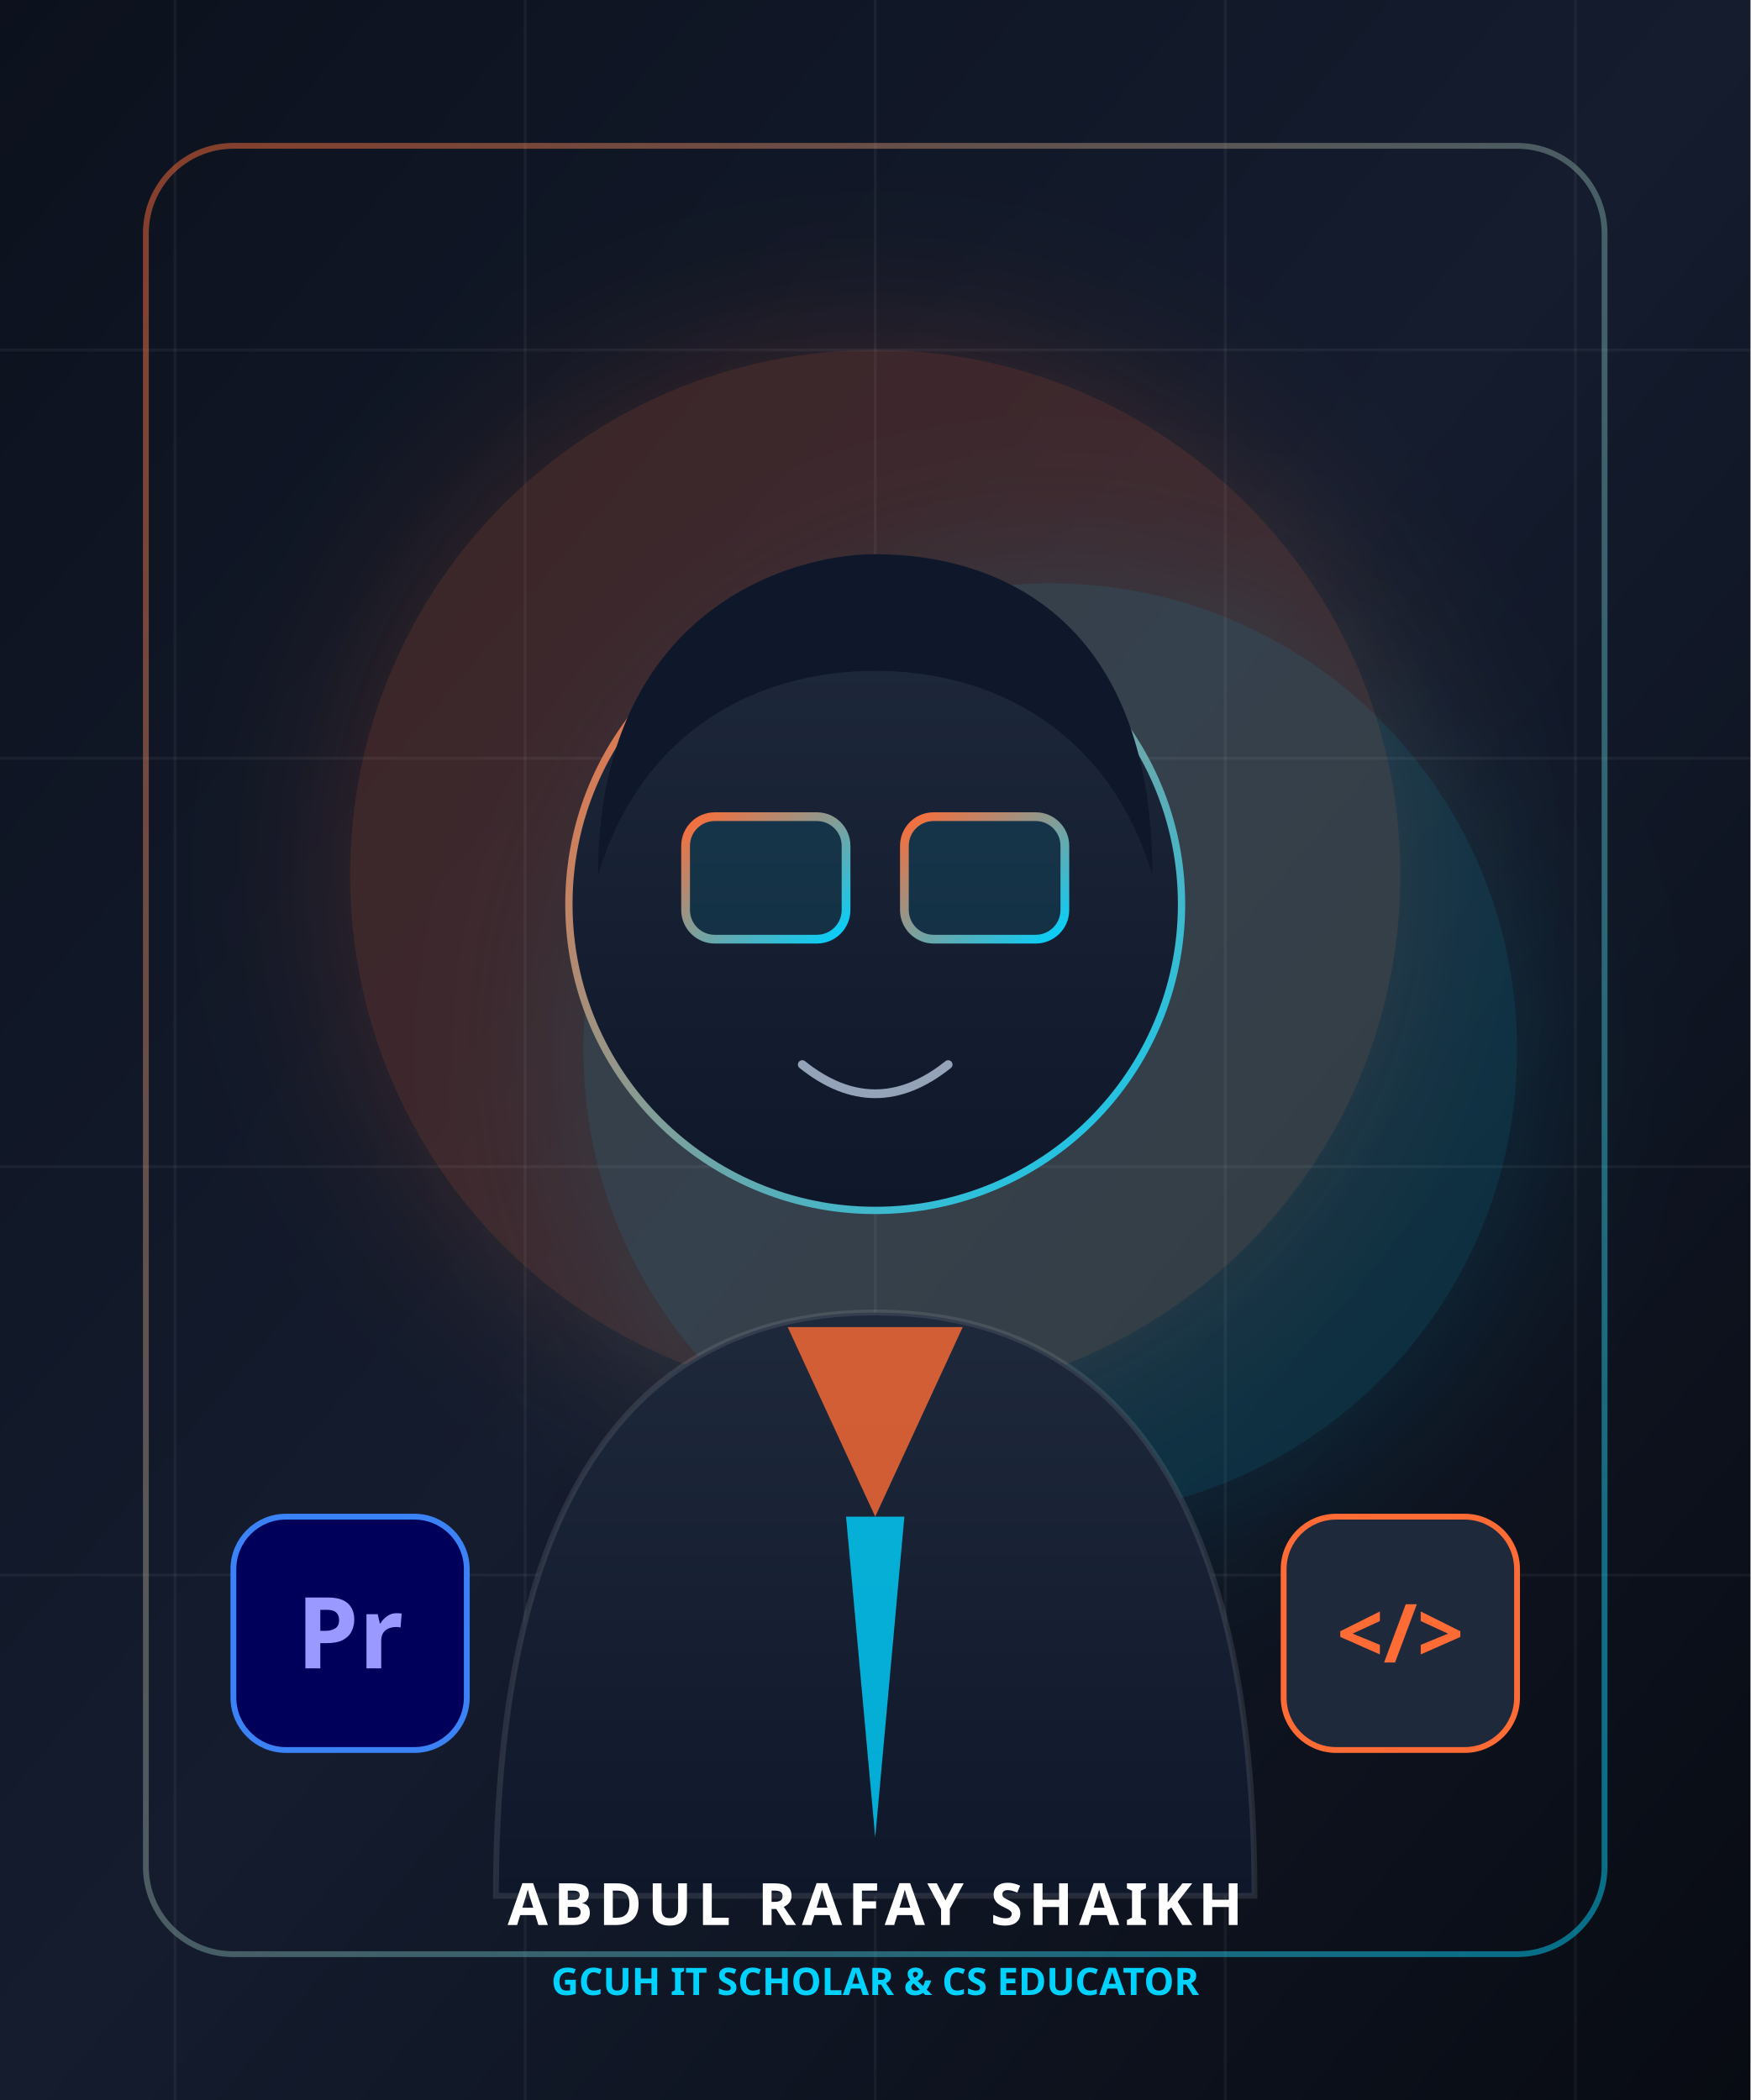
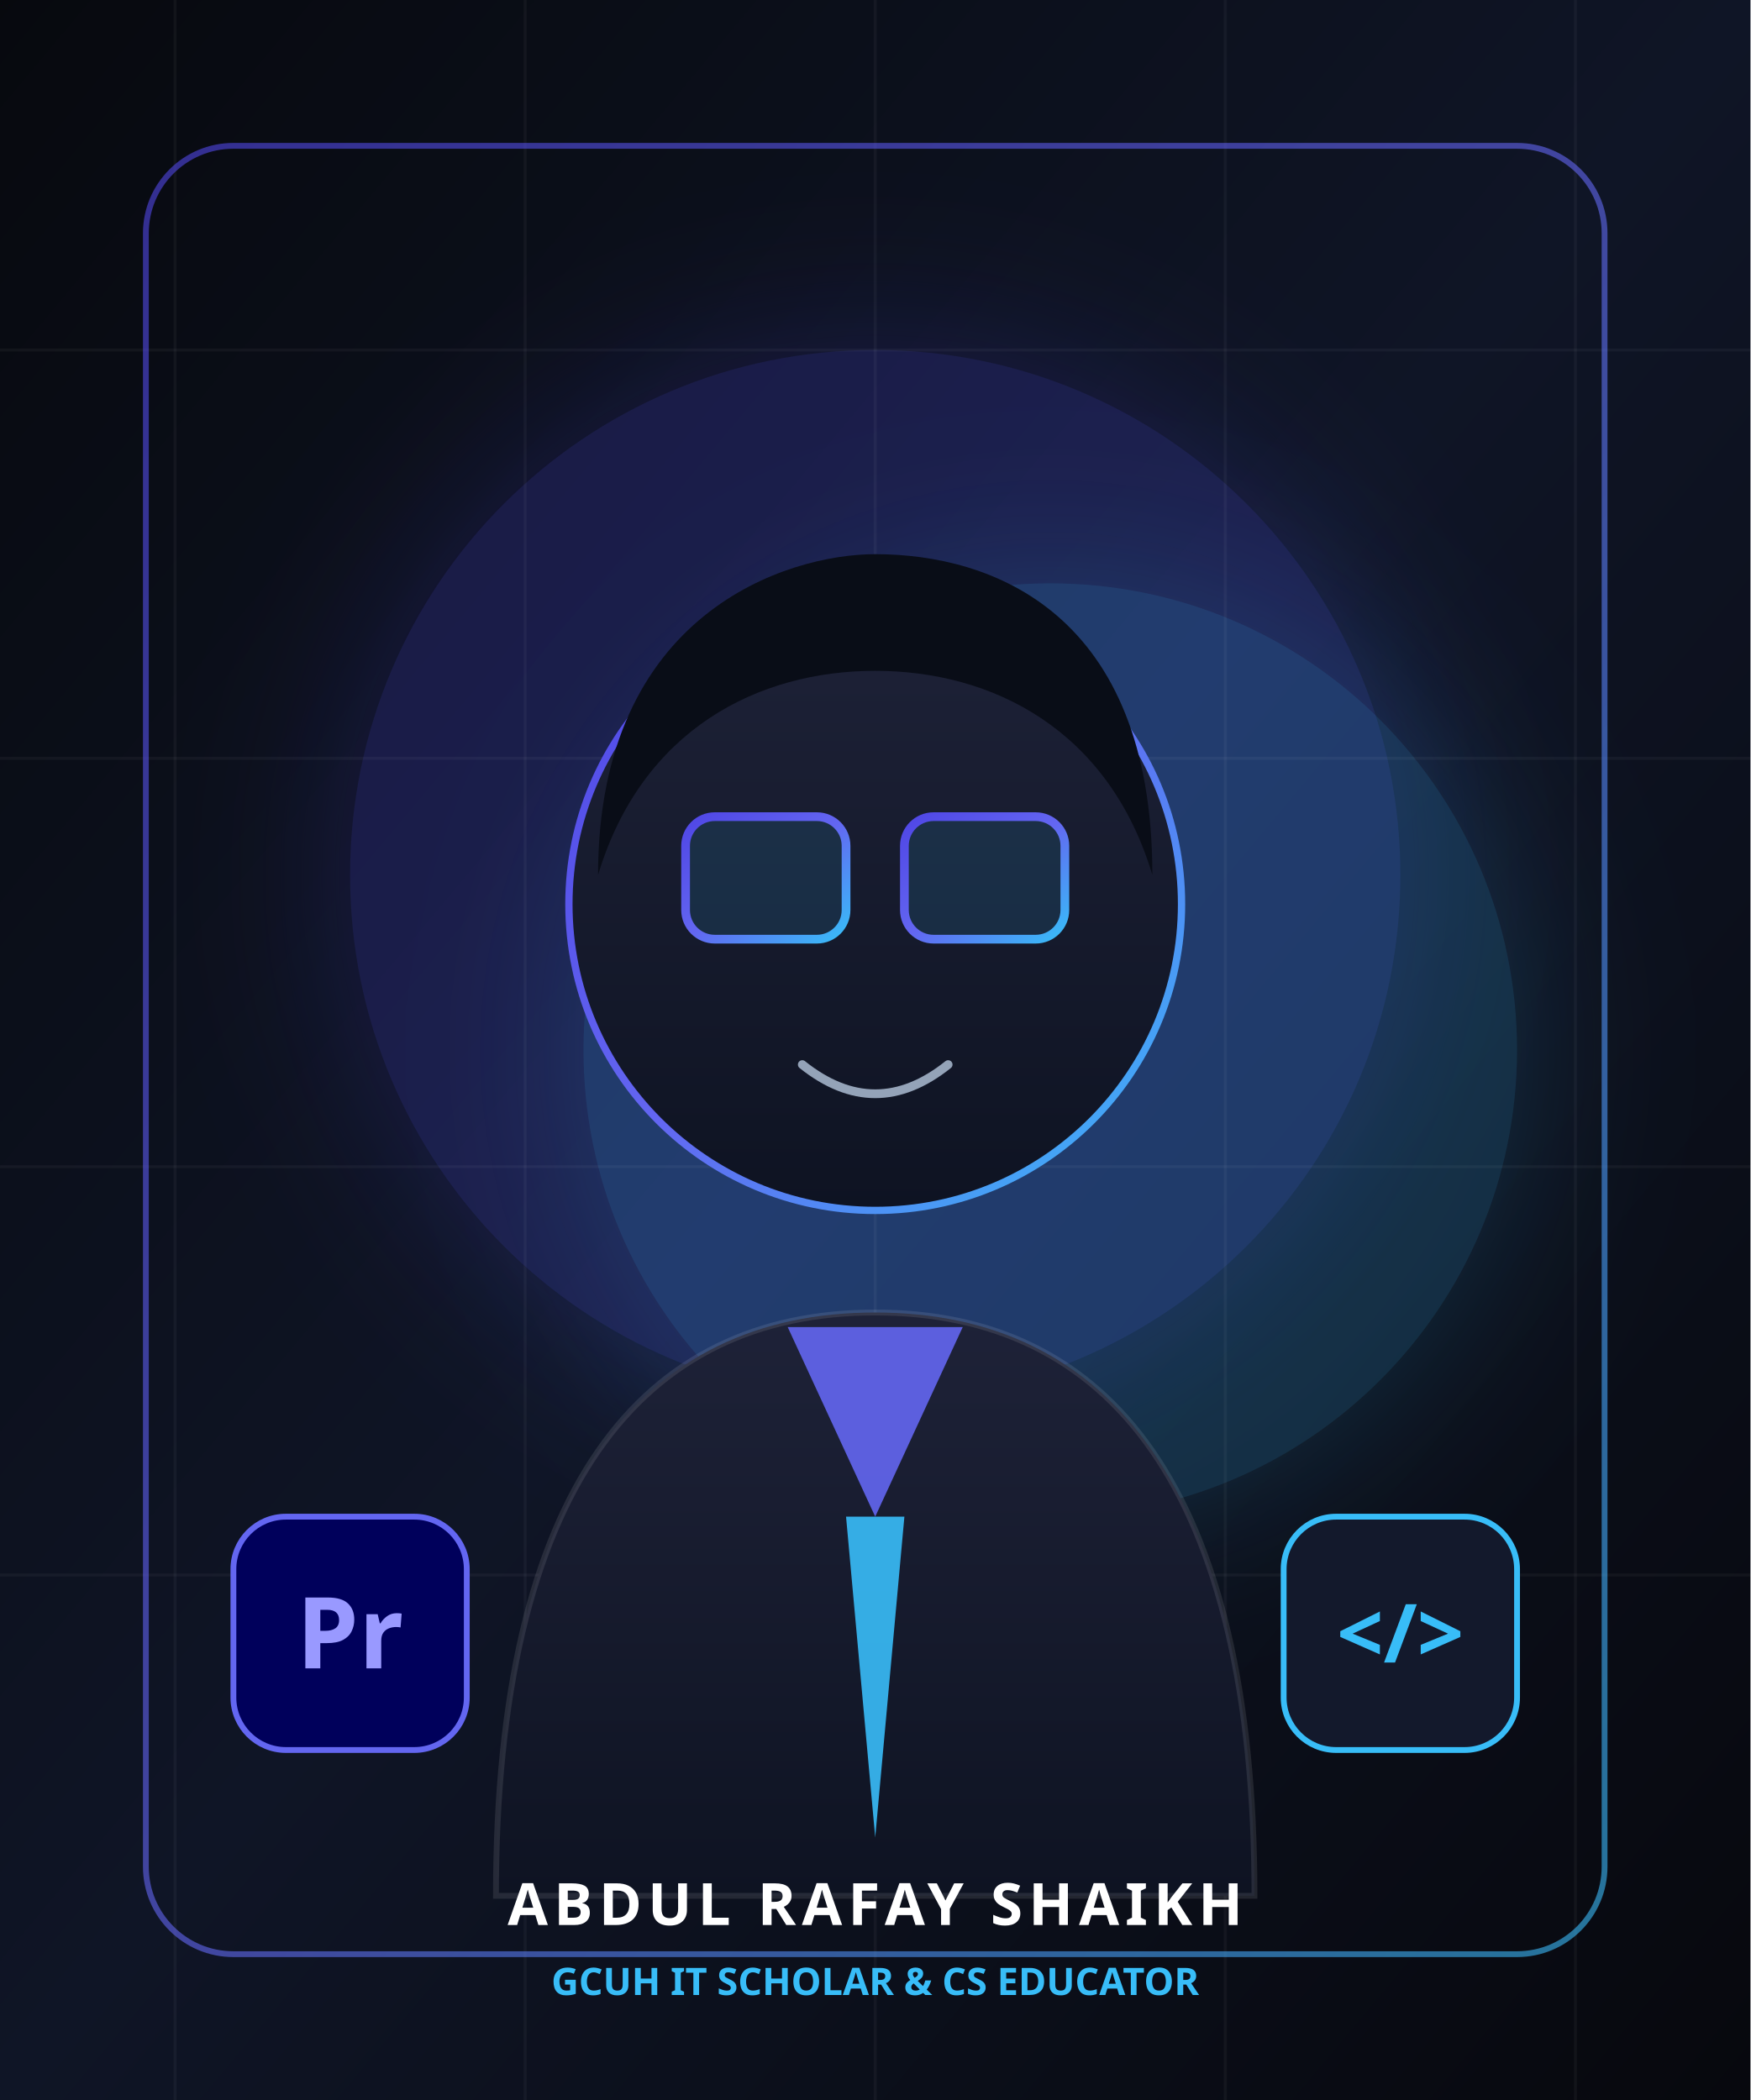
<svg xmlns="http://www.w3.org/2000/svg" viewBox="0 0 600 720" width="100%" height="100%">
  <defs>
    <linearGradient id="bgGrad" x1="0%" y1="0%" x2="100%" y2="100%">
-       <stop offset="0%" stop-color="#0c111d" />
-       <stop offset="50%" stop-color="#141c2e" />
-       <stop offset="100%" stop-color="#080b12" />
+       <stop offset="0%" stop-color="#07090e" />
+       <stop offset="50%" stop-color="#0f1526" />
+       <stop offset="100%" stop-color="#07080d" />
    </linearGradient>
    <linearGradient id="glowAccent" x1="0%" y1="0%" x2="100%" y2="100%">
-       <stop offset="0%" stop-color="#ff6b35" />
-       <stop offset="100%" stop-color="#00d2ff" />
+       <stop offset="0%" stop-color="#4f46e5" />
+       <stop offset="50%" stop-color="#6366f1" />
+       <stop offset="100%" stop-color="#38bdf8" />
    </linearGradient>
    <linearGradient id="avatarGrad" x1="0%" y1="0%" x2="0%" y2="100%">
-       <stop offset="0%" stop-color="#1e293b" />
-       <stop offset="100%" stop-color="#0f172a" />
+       <stop offset="0%" stop-color="#1e2238" />
+       <stop offset="100%" stop-color="#0e1322" />
    </linearGradient>
    <filter id="glowFilter" x="-20%" y="-20%" width="140%" height="140%">
      <feGaussianBlur stdDeviation="30" result="blur" />
      <feComposite in="SourceGraphic" in2="blur" operator="over" />
    </filter>
  </defs>
  <rect width="600" height="720" fill="url(#bgGrad)" />
-   <circle cx="300" cy="300" r="180" fill="#ff6b35" opacity="0.18" filter="url(#glowFilter)" />
-   <circle cx="360" cy="360" r="160" fill="#00d2ff" opacity="0.14" filter="url(#glowFilter)" />
-   <g stroke="rgba(255, 255, 255, 0.05)" stroke-width="1">
+   <circle cx="300" cy="300" r="180" fill="#4f46e5" opacity="0.22" filter="url(#glowFilter)" />
+   <circle cx="360" cy="360" r="160" fill="#38bdf8" opacity="0.18" filter="url(#glowFilter)" />
+   <g stroke="rgba(255, 255, 255, 0.04)" stroke-width="1">
    <line x1="60" y1="0" x2="60" y2="720" />
    <line x1="180" y1="0" x2="180" y2="720" />
    <line x1="300" y1="0" x2="300" y2="720" />
    <line x1="420" y1="0" x2="420" y2="720" />
    <line x1="540" y1="0" x2="540" y2="720" />
    <line x1="0" y1="120" x2="600" y2="120" />
    <line x1="0" y1="260" x2="600" y2="260" />
    <line x1="0" y1="400" x2="600" y2="400" />
    <line x1="0" y1="540" x2="600" y2="540" />
  </g>
-   <rect x="50" y="50" width="500" height="620" rx="30" fill="none" stroke="url(#glowAccent)" stroke-width="2" opacity="0.5" />
+   <rect x="50" y="50" width="500" height="620" rx="30" fill="none" stroke="url(#glowAccent)" stroke-width="2" opacity="0.6" />
  <path d="M 170 650 C 170 510, 220 450, 300 450 C 380 450, 430 510, 430 650 Z" fill="url(#avatarGrad)" stroke="rgba(255,255,255,0.1)" stroke-width="2" />
-   <path d="M 270 455 L 300 520 L 330 455 Z" fill="#ff6b35" opacity="0.8" />
-   <path d="M 290 520 L 300 630 L 310 520 Z" fill="#00d2ff" opacity="0.8" />
+   <path d="M 270 455 L 300 520 L 330 455 Z" fill="#6366f1" opacity="0.9" />
+   <path d="M 290 520 L 300 630 L 310 520 Z" fill="#38bdf8" opacity="0.9" />
  <circle cx="300" cy="310" r="105" fill="url(#avatarGrad)" stroke="url(#glowAccent)" stroke-width="2.5" />
-   <path d="M 205 300 C 205 210, 270 190, 300 190 C 340 190, 395 210, 395 300 C 380 250, 340 230, 300 230 C 260 230, 220 250, 205 300 Z" fill="#0f172a" />
-   <g stroke="url(#glowAccent)" stroke-width="3" fill="rgba(0, 210, 255, 0.1)">
+   <path d="M 205 300 C 205 210, 270 190, 300 190 C 340 190, 395 210, 395 300 C 380 250, 340 230, 300 230 C 260 230, 220 250, 205 300 Z" fill="#090d17" />
+   <g stroke="url(#glowAccent)" stroke-width="3" fill="rgba(56, 189, 248, 0.12)">
    <rect x="235" y="280" width="55" height="42" rx="10" />
    <rect x="310" y="280" width="55" height="42" rx="10" />
    <line x1="290" y1="300" x2="310" y2="300" />
  </g>
  <path d="M 275 365 Q 300 385 325 365" stroke="#94a3b8" stroke-width="3" fill="none" stroke-linecap="round" />
  <g transform="translate(80, 520)">
-     <rect width="80" height="80" rx="18" fill="#00005b" stroke="#3b82f6" stroke-width="2" />
+     <rect width="80" height="80" rx="18" fill="#00005b" stroke="#6366f1" stroke-width="2" />
    <text x="40" y="52" fill="#9999ff" font-family="'Outfit', sans-serif" font-weight="800" font-size="34" text-anchor="middle">Pr</text>
  </g>
  <g transform="translate(440, 520)">
-     <rect width="80" height="80" rx="18" fill="#1e293b" stroke="#ff6b35" stroke-width="2" />
-     <text x="40" y="50" fill="#ff6b35" font-family="'Outfit', sans-serif" font-weight="800" font-size="28" text-anchor="middle">&lt;/&gt;</text>
+     <rect width="80" height="80" rx="18" fill="#13192c" stroke="#38bdf8" stroke-width="2" />
+     <text x="40" y="50" fill="#38bdf8" font-family="'Outfit', sans-serif" font-weight="800" font-size="28" text-anchor="middle">&lt;/&gt;</text>
  </g>
  <g transform="translate(300, 660)">
    <text x="0" y="0" fill="#ffffff" font-family="'Outfit', sans-serif" font-weight="700" font-size="20" text-anchor="middle" letter-spacing="2">ABDUL RAFAY SHAIKH</text>
-     <text x="0" y="24" fill="#00d2ff" font-family="'Plus Jakarta Sans', sans-serif" font-weight="600" font-size="13" text-anchor="middle">GCUH IT SCHOLAR &amp; CS EDUCATOR</text>
+     <text x="0" y="24" fill="#38bdf8" font-family="'Plus Jakarta Sans', sans-serif" font-weight="600" font-size="13" text-anchor="middle">GCUH IT SCHOLAR &amp; CS EDUCATOR</text>
  </g>
</svg>
